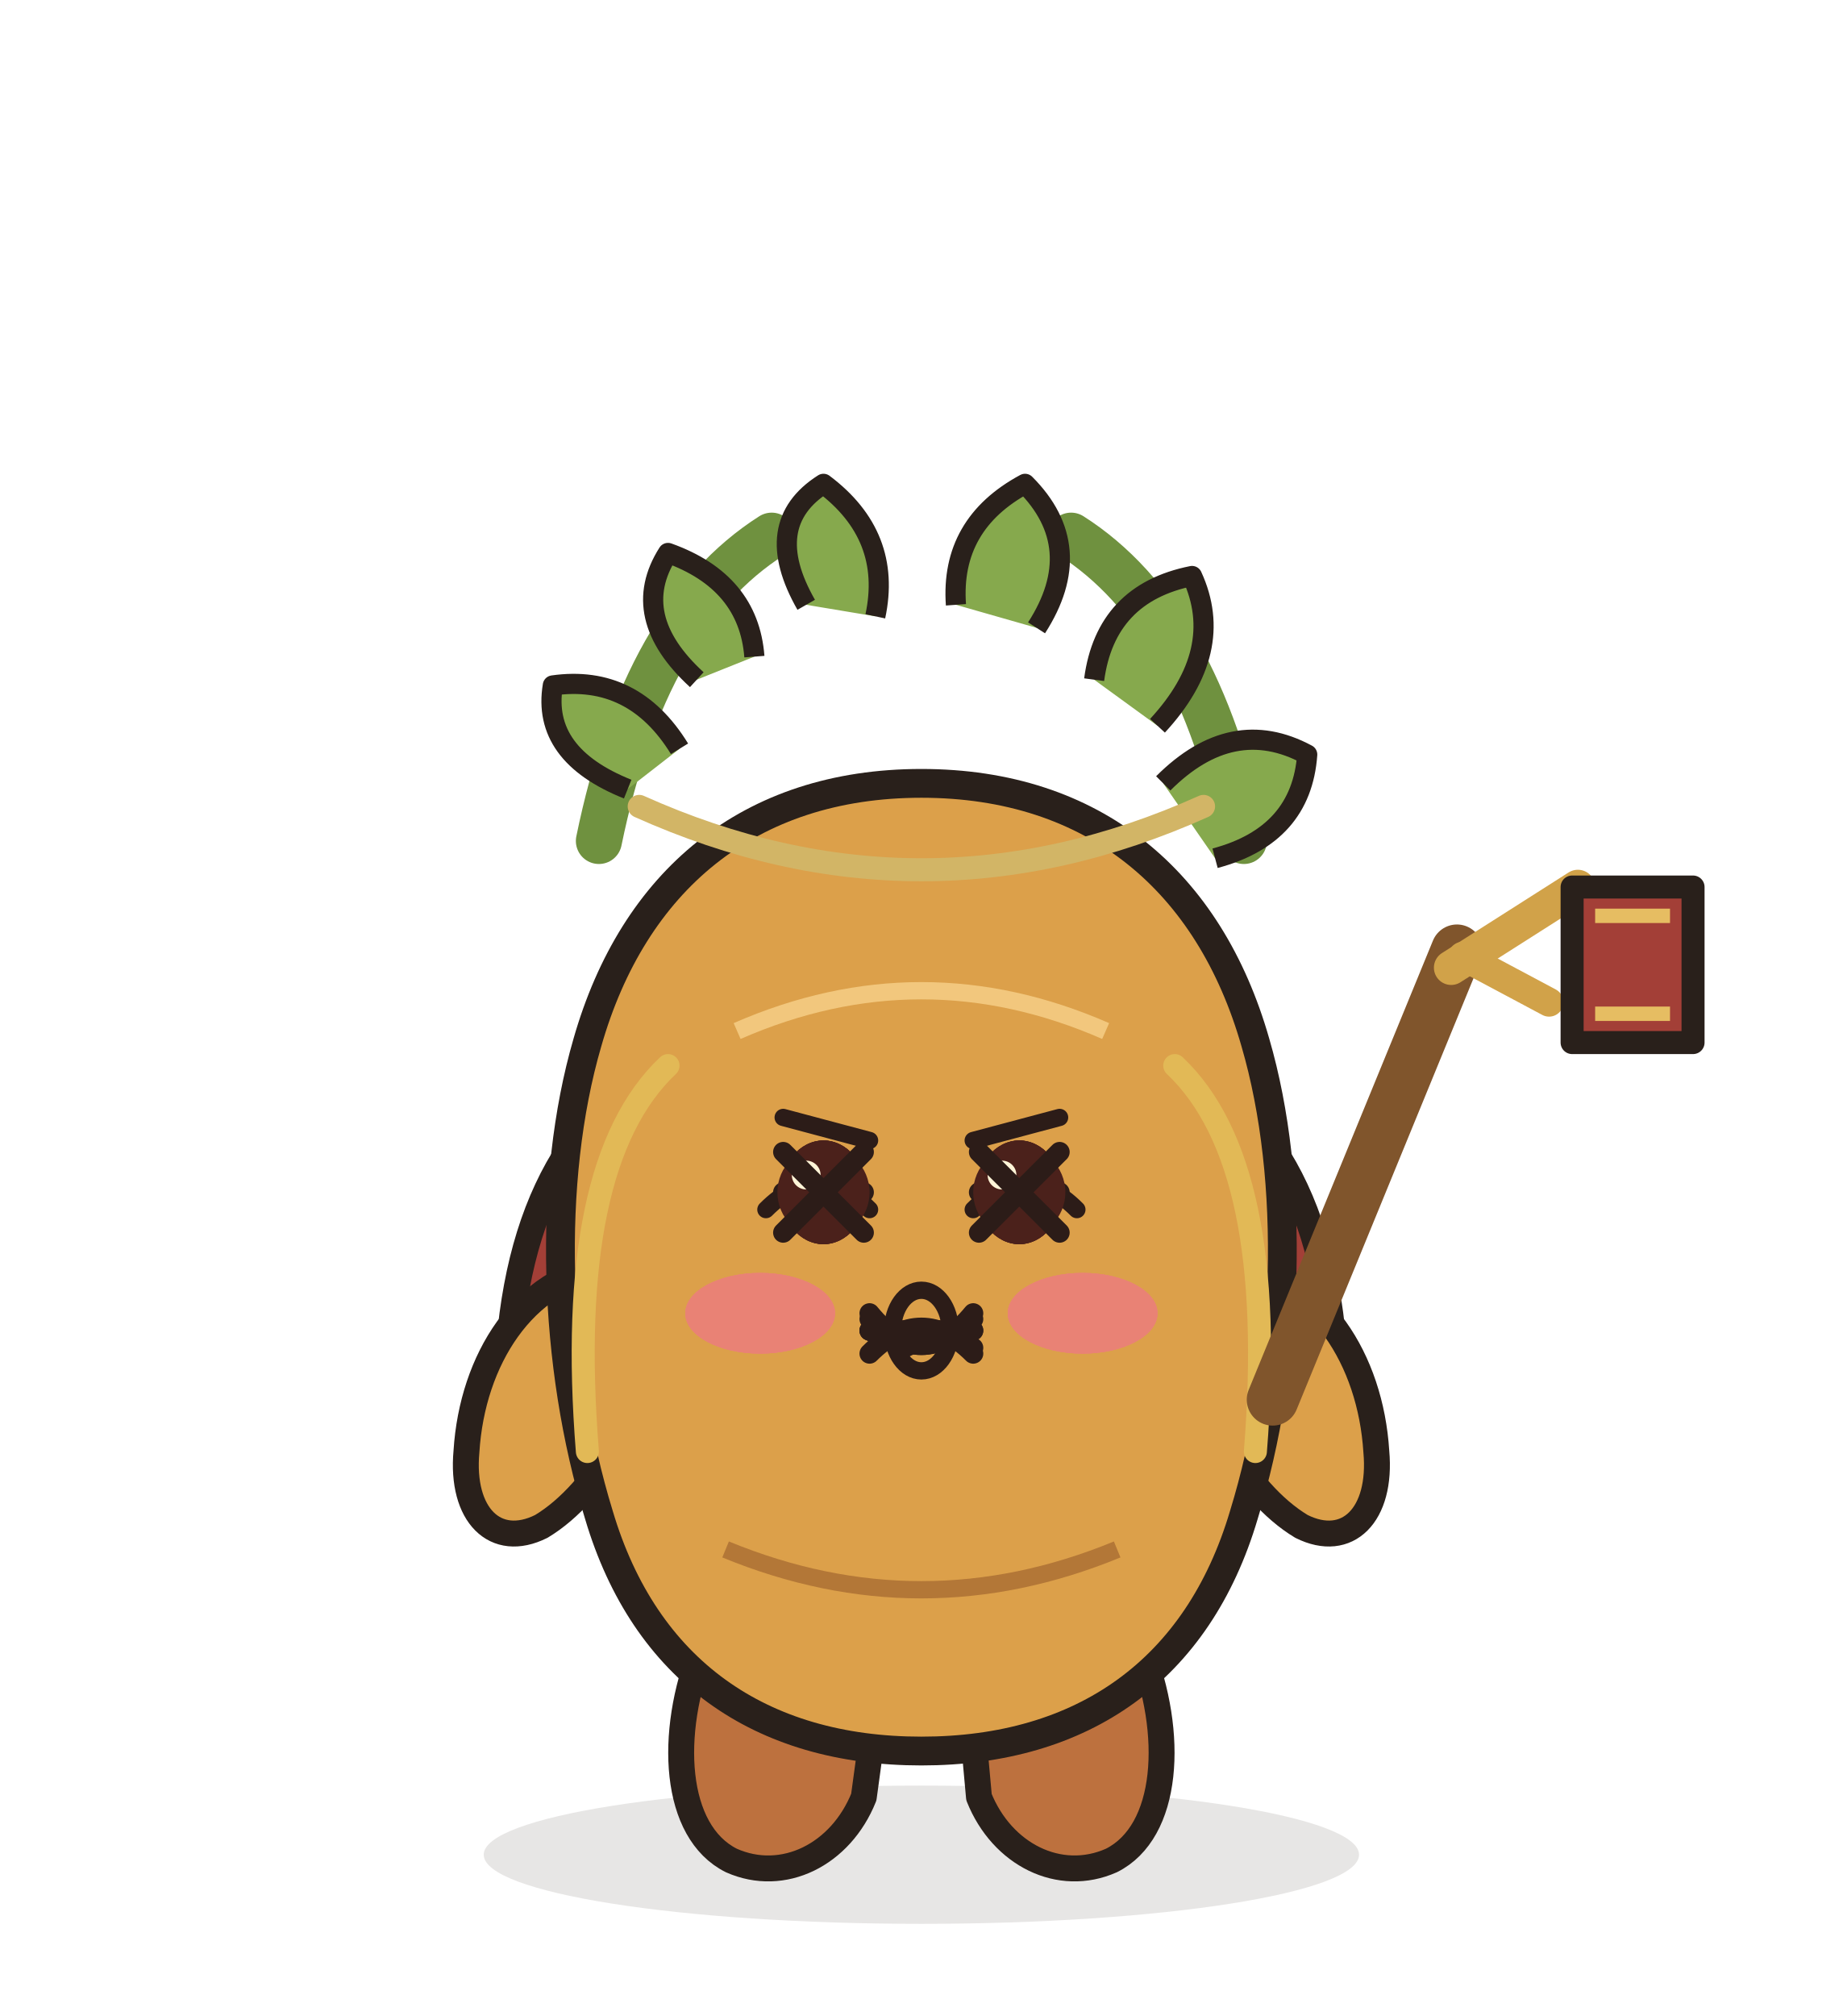
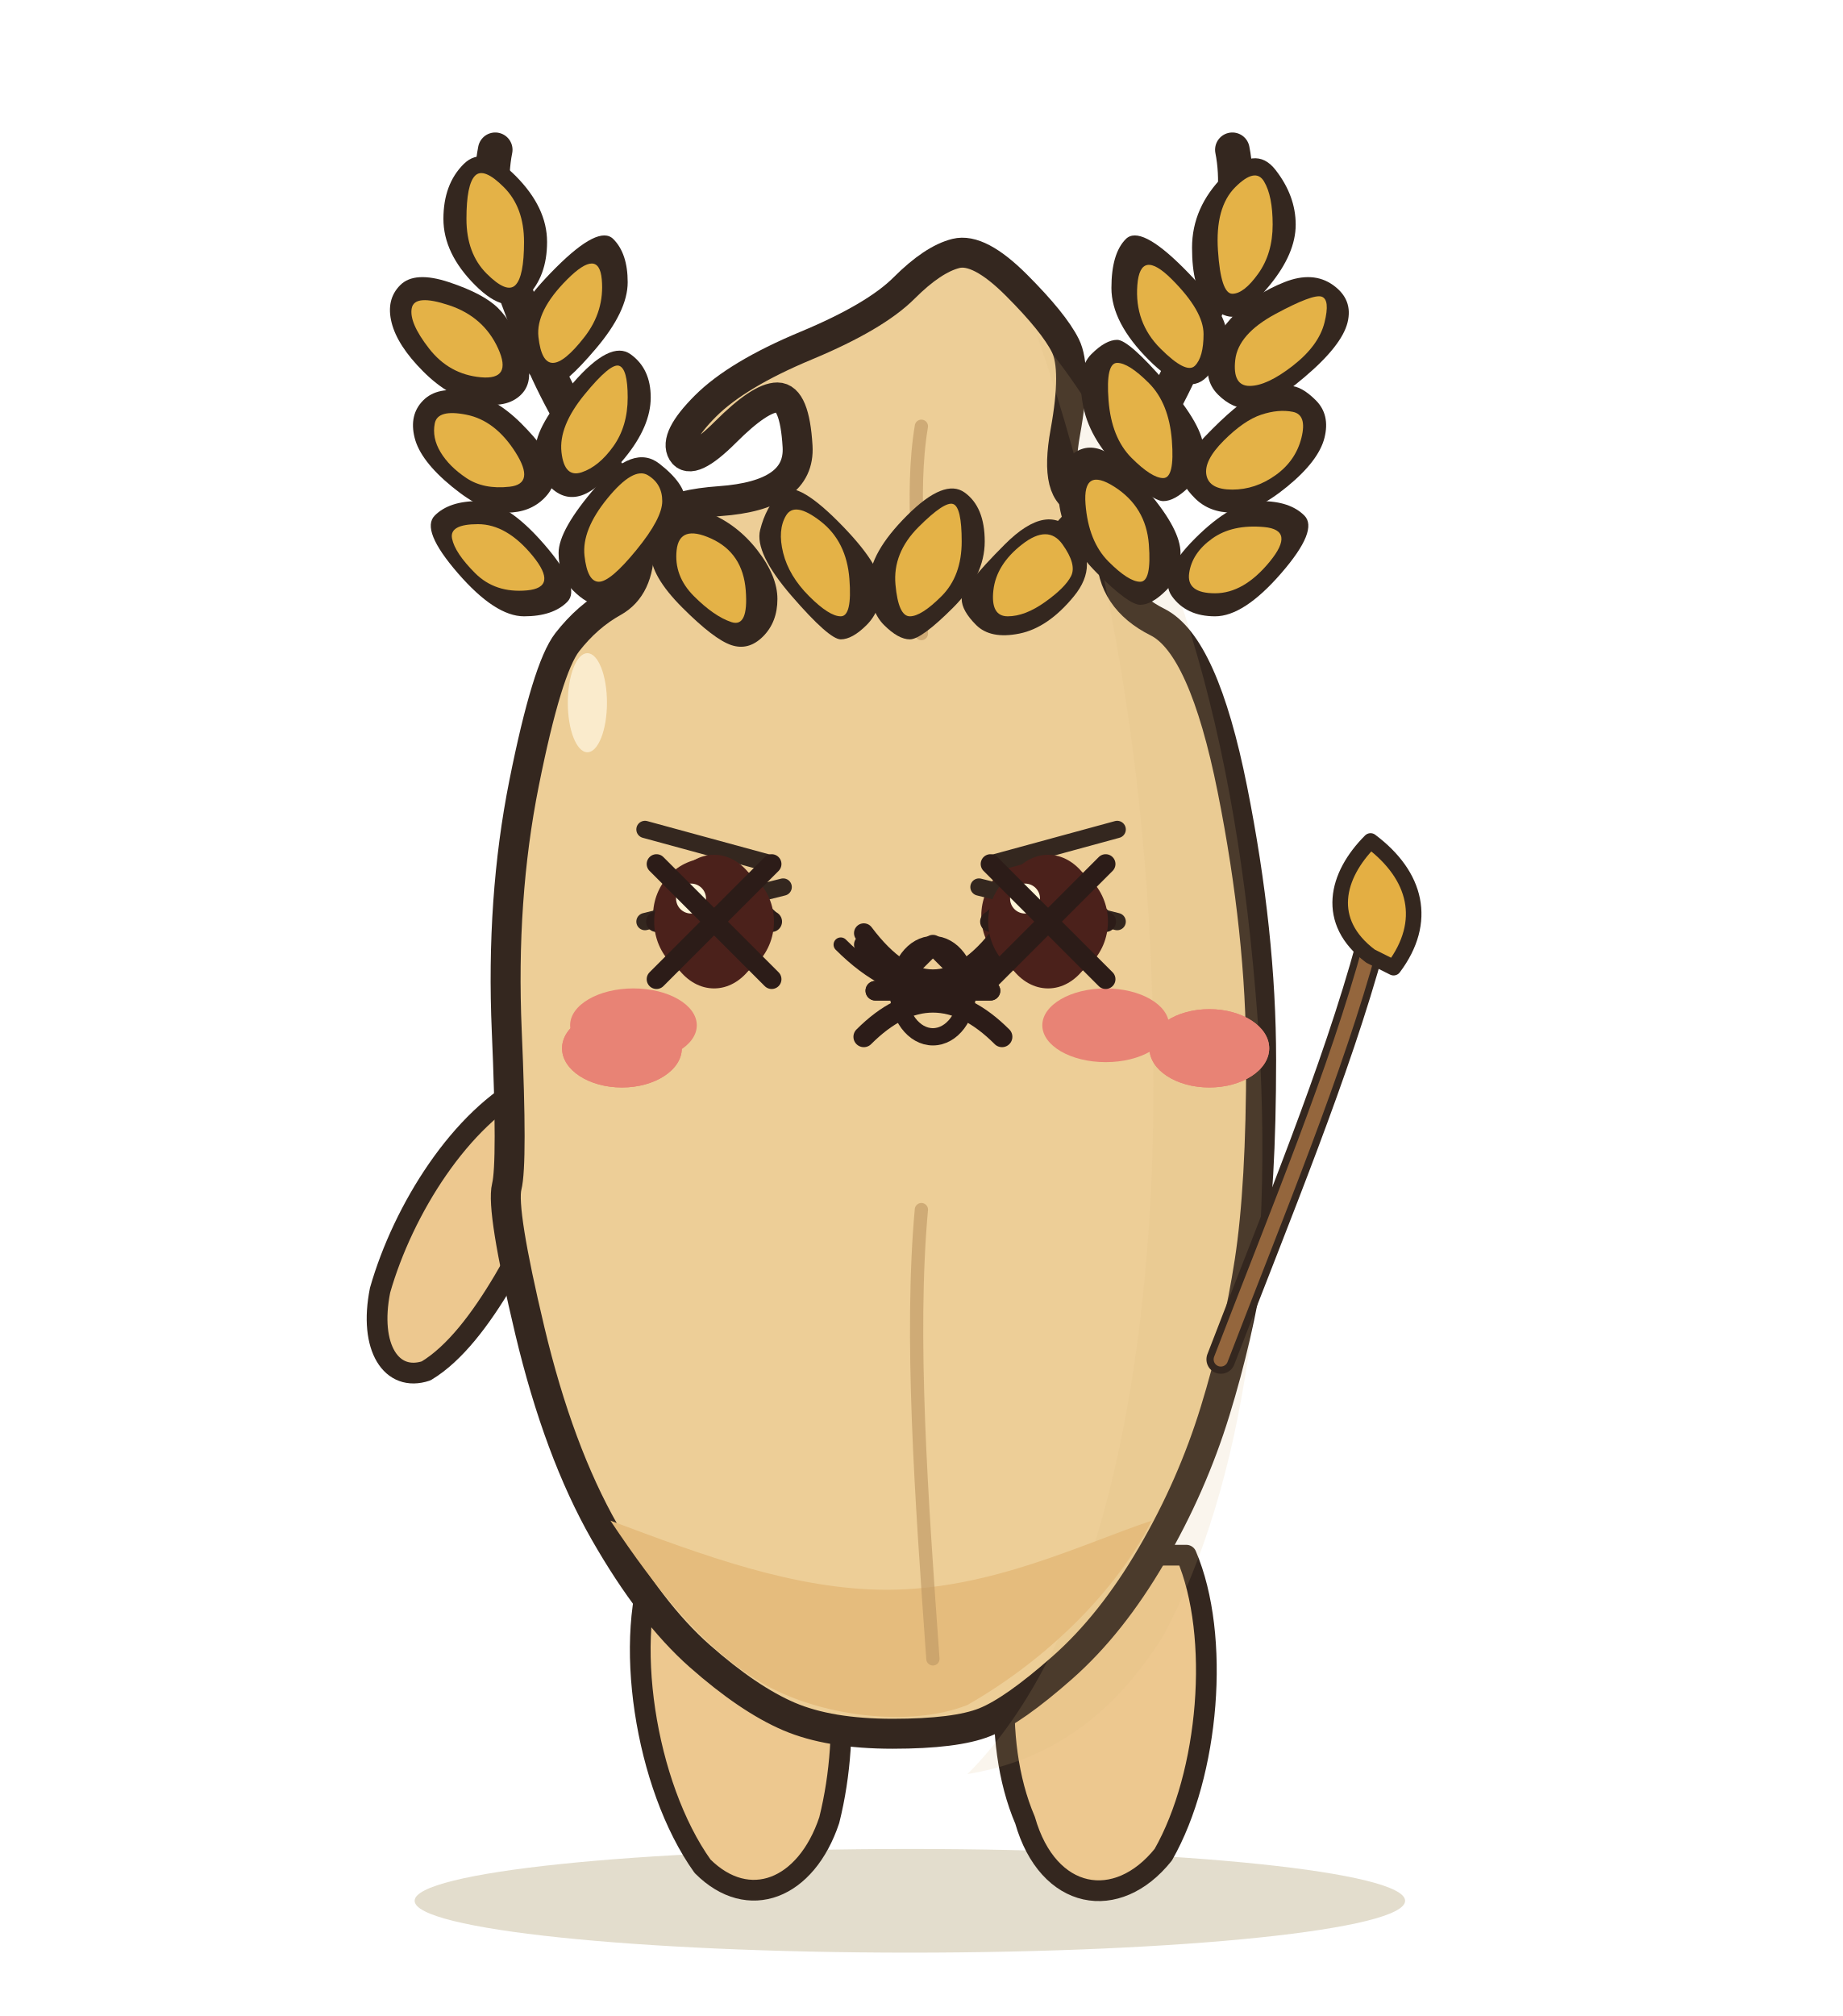
<svg xmlns="http://www.w3.org/2000/svg" width="320" height="350" viewBox="0 0 320 350">
  <g id="body">
-     <ellipse id="wheat-ground-ellipse-01" cx="160" cy="322" rx="76" ry="12" fill="#34291f" opacity=".12" />
-     <g id="body-art">
-       <path id="wheat-body-path-01" d="M116 184 Q88 199 88 244 Q100 263 120 257 L133 223 Z" fill="#a33f37" stroke="#29201b" stroke-width="4.5" stroke-linejoin="round" />
-       <path id="wheat-body-path-02" d="M204 184 Q232 199 232 244 Q220 263 200 257 L187 223 Z" fill="#a33f37" stroke="#29201b" stroke-width="4.5" stroke-linejoin="round" />
-       <path id="wheat-body-path-03" d="M122 286 C116 301 117 318 127 323 C136 327 146 322 150 312 L153 290 Z" fill="#bd713e" stroke="#29201b" stroke-width="4.5" stroke-linejoin="round" />
-       <path id="wheat-body-path-04" d="M168 290 L170 312 C174 322 184 327 193 323 C203 318 204 301 198 286 Z" fill="#bd713e" stroke="#29201b" stroke-width="4.5" stroke-linejoin="round" />
-       <path id="wheat-body-path-05" d="M105 220 C91 222 82 236 81 252 C80 263 86 269 94 265 C104 259 112 244 114 232 Z" fill="#dca04a" stroke="#29201b" stroke-width="4.5" stroke-linejoin="round" />
-       <path id="wheat-body-path-06" d="M215 220 C229 222 238 236 239 252 C240 263 234 269 226 265 C216 259 208 244 206 232 Z" fill="#dca04a" stroke="#29201b" stroke-width="4.5" stroke-linejoin="round" />
-       <path id="wheat-body-path-07" d="M160 136 C190 136 210 153 218 181 C225 205 224 237 216 263 C208 290 188 304 160 304 C132 304 112 290 104 263 C96 237 95 205 102 181 C110 153 130 136 160 136 Z" fill="#dca04a" stroke="#29201b" stroke-width="5" stroke-linejoin="round" />
-       <path id="wheat-body-path-08" d="M126 269 Q160 283 194 269" fill="none" stroke="#a96d32" stroke-width="3" opacity=".8" />
-       <path id="wheat-body-path-09" d="M128 179 Q160 165 192 179" fill="none" stroke="#f7d18a" stroke-width="3" opacity=".8" />
-       <path id="wheat-body-path-10" d="M116 185 Q98 202 102 252" fill="none" stroke="#e2b956" stroke-width="4" stroke-linecap="round" />
-       <path id="wheat-body-path-11" d="M204 185 Q222 202 218 252" fill="none" stroke="#e2b956" stroke-width="4" stroke-linecap="round" />
+     <g id="wheat-original-pixel-trace" transform="translate(160 -92) scale(2) translate(-380 0)">
+       <ellipse id="wheat-ground-shadow" cx="379" cy="211" rx="43" ry="4.5" fill="#bcae88" opacity=".42" />
+       <path id="wheat-foot-left" d="M357 181 C354 188 356 201 361 208 C365 212 370 210 372 204 C374 196 373 187 370 181 Z" fill="#edc88f" stroke="#34271f" stroke-width="1.8" stroke-linejoin="round" />
+       <path id="wheat-foot-right" d="M390 181 C387 187 386 197 389 204 C391 211 397 212 401 207 C405 200 406 188 403 181 Z" fill="#edc88f" stroke="#34271f" stroke-width="1.8" stroke-linejoin="round" />
+       <path id="wheat-arm-left" d="M346 140 C340 143 335 151 333 158 C332 163 334 166 337 165 C342 162 346 153 349 147 Z" fill="#edc88f" stroke="#34271f" stroke-width="1.8" stroke-linejoin="round" />
+       <path id="wheat-grain-outline" d="M 383.00 68.00 Q 385.00 67.50 388.25 70.75 Q 391.50 74.00 392.50 76.00 Q 393.50 78.00 392.50 83.50 Q 391.50 89.00 394.00 89.50 Q 396.50 90.00 396.50 94.00 Q 396.50 98.00 400.50 100.00 Q 404.50 102.00 407.00 114.50 Q 409.50 127.00 409.50 138.00 Q 409.50 149.00 408.50 155.50 Q 407.50 162.00 405.50 168.50 Q 403.50 175.00 400.00 181.00 Q 396.50 187.00 392.25 190.75 Q 388.00 194.50 385.50 195.50 Q 383.00 196.50 377.50 196.50 Q 372.00 196.50 368.50 195.00 Q 365.00 193.50 360.75 189.75 Q 356.50 186.00 352.50 179.00 Q 348.50 172.00 346.00 161.50 Q 343.50 151.00 344.00 149.00 Q 344.50 147.00 344.00 135.50 Q 343.50 124.00 345.50 114.00 Q 347.50 104.00 349.25 101.75 Q 351.00 99.50 353.25 98.25 Q 355.50 97.00 355.50 93.50 Q 355.50 90.00 362.50 89.50 Q 369.50 89.00 369.25 84.75 Q 369.00 80.50 367.50 80.50 Q 366.00 80.50 363.00 83.50 Q 360.00 86.50 359.25 85.25 Q 358.50 84.00 361.25 81.25 Q 364.00 78.50 370.00 76.00 Q 376.00 73.50 378.50 71.00 Q 381.00 68.50 383.00 68.00 Z" fill="#edce97" stroke="#34271f" stroke-width="2.6" stroke-linejoin="round" />
+       <path id="wheat-grain-right-shade" d="M390 75 C401 88 407 108 409 132 C411 155 408 175 401 188 C396 196 390 199 384 200 C394 190 399 171 400 148 C401 120 397 95 390 75 Z" fill="#d8b77f" opacity=".14" />
+       <path id="wheat-grain-bottom-shade" d="M353 178 C361 181 369 184 377 184 C386 184 394 180 400 178 C397 184 391 190 384 194 C379 196 371 195 366 192 C361 189 357 184 353 178 Z" fill="#e5bc7d" />
+       <path id="wheat-grain-central-crease" d="M380 83 C379 89 380 96 380 101 M380 151 C379 162 380 176 381 190" fill="none" stroke="#bd9662" stroke-width="1.15" stroke-linecap="round" opacity=".62" />
+       <ellipse id="wheat-grain-highlight" cx="351" cy="107" rx="1.7" ry="4.3" fill="#fff6e1" opacity=".72" />
      <g id="face-neutral">
-         <ellipse id="wheat-face-neutral-ellipse-01" cx="132" cy="228" rx="13" ry="7" fill="#e98275" />
-         <ellipse id="wheat-face-neutral-ellipse-02" cx="188" cy="228" rx="13" ry="7" fill="#e98275" />
-         <ellipse id="wheat-face-neutral-ellipse-03" cx="143" cy="207" rx="7.5" ry="9" fill="#4b211b" />
-         <ellipse id="wheat-face-neutral-ellipse-04" cx="177" cy="207" rx="7.5" ry="9" fill="#4b211b" />
-         <path id="wheat-face-neutral-path-01" d="M151 229 Q160 238 169 229" fill="none" stroke="#2c1c18" stroke-width="3.5" stroke-linecap="round" />
+         <ellipse id="wheat-neutral-blush-left" cx="355" cy="135" rx="5.5" ry="3.2" fill="#e88375" />
+         <ellipse id="wheat-neutral-blush-right" cx="396" cy="135" rx="5.5" ry="3.2" fill="#e88375" />
+         <ellipse id="wheat-neutral-eye-left" cx="361.5" cy="125.5" rx="4.8" ry="5" fill="#4b211b" />
+         <ellipse id="wheat-neutral-eye-right" cx="390" cy="125.5" rx="4.8" ry="5" fill="#4b211b" />
+         <path id="wheat-neutral-mouth" d="M373 128 Q381 136 389 128" fill="none" stroke="#2c1c18" stroke-width="1.25" stroke-linecap="round" />
      </g>
      <g id="face-happy">
-         <path id="wheat-face-happy-path-01" d="M133 210 Q142 201 151 210 M169 210 Q178 201 187 210" fill="none" stroke="#2c1c18" stroke-width="3" stroke-linecap="round" />
-         <path id="wheat-face-happy-path-02" d="M151 228 Q160 239 169 228" fill="none" stroke="#2c1c18" stroke-width="3.5" stroke-linecap="round" />
-         <ellipse id="wheat-face-happy-ellipse-01" cx="132" cy="228" rx="13" ry="7" fill="#e98275" />
-         <ellipse id="wheat-face-happy-ellipse-02" cx="188" cy="228" rx="13" ry="7" fill="#e98275" />
+         <path id="wheat-happy-eye-left" d="M357 126 Q362 121 367 126" fill="none" stroke="#2c1c18" stroke-width="1.7" stroke-linecap="round" />
+         <path id="wheat-happy-eye-right" d="M386 126 Q391 121 396 126" fill="none" stroke="#2c1c18" stroke-width="1.7" stroke-linecap="round" />
+         <path id="wheat-happy-mouth" d="M375 127 Q381 135 387 127" fill="none" stroke="#2c1c18" stroke-width="1.7" stroke-linecap="round" />
+         <ellipse id="wheat-happy-blush-left" cx="354" cy="137" rx="5.2" ry="3.4" fill="#e88375" />
+         <ellipse id="wheat-happy-blush-right" cx="405" cy="137" rx="5.2" ry="3.4" fill="#e88375" />
      </g>
      <g id="face-focused">
-         <ellipse id="wheat-face-focused-ellipse-01" cx="143" cy="207" rx="7.5" ry="9" fill="#4b211b" />
-         <ellipse id="wheat-face-focused-ellipse-02" cx="177" cy="207" rx="7.5" ry="9" fill="#4b211b" />
-         <path id="wheat-face-focused-path-01" d="M151 231 L169 231" fill="none" stroke="#2c1c18" stroke-width="3.5" stroke-linecap="round" />
-         <path id="wheat-face-focused-path-02" d="M136 194 L151 198 M169 198 L184 194" fill="none" stroke="#2c1c18" stroke-width="3" stroke-linecap="round" />
+         <ellipse id="wheat-focused-eye-left" cx="362" cy="126" rx="4.2" ry="5.1" fill="#4b211b" />
+         <ellipse id="wheat-focused-eye-right" cx="391" cy="126" rx="4.2" ry="5.1" fill="#4b211b" />
+         <path id="wheat-focused-brows" d="M356 118 L367 121 M386 121 L397 118" fill="none" stroke="#34271f" stroke-width="1.5" stroke-linecap="round" />
+         <path id="wheat-focused-mouth" d="M376 132 L386 132" fill="none" stroke="#2c1c18" stroke-width="1.7" stroke-linecap="round" />
      </g>
      <g id="face-attack">
-         <ellipse id="wheat-face-attack-ellipse-01" cx="143" cy="207" rx="6.5" ry="9" fill="#4b211b" />
-         <ellipse id="wheat-face-attack-ellipse-02" cx="177" cy="207" rx="6.5" ry="9" fill="#4b211b" />
-         <path id="wheat-face-attack-path-01" d="M151 231 L157 234 L163 231 L169 234" fill="none" stroke="#2c1c18" stroke-width="3.5" stroke-linecap="round" stroke-linejoin="round" />
+         <ellipse id="wheat-attack-eye-left" cx="362" cy="126" rx="4.4" ry="5.8" fill="#4b211b" />
+         <ellipse id="wheat-attack-eye-right" cx="391" cy="126" rx="4.4" ry="5.8" fill="#4b211b" />
+         <path id="wheat-attack-brows" d="M356 126 L368 123 M385 123 L397 126" fill="none" stroke="#34271f" stroke-width="1.5" stroke-linecap="round" />
+         <path id="wheat-attack-mouth" d="M375 128 L378 131 L381 128 L384 131 L387 128" fill="none" stroke="#2c1c18" stroke-width="1.7" stroke-linejoin="round" stroke-linecap="round" />
      </g>
      <g id="face-surprised">
-         <ellipse id="wheat-face-surprised-ellipse-01" cx="143" cy="207" rx="7.5" ry="9" fill="#4b211b" />
-         <ellipse id="wheat-face-surprised-ellipse-02" cx="177" cy="207" rx="7.5" ry="9" fill="#4b211b" />
-         <ellipse id="wheat-face-surprised-ellipse-03" cx="160" cy="231" rx="5" ry="7" fill="none" stroke="#2c1c18" stroke-width="3" />
+         <ellipse id="wheat-surprised-eye-left" cx="362" cy="126" rx="4.2" ry="5.1" fill="#4b211b" />
+         <ellipse id="wheat-surprised-eye-right" cx="391" cy="126" rx="4.2" ry="5.1" fill="#4b211b" />
+         <ellipse id="wheat-surprised-mouth" cx="381" cy="132" rx="3" ry="4" fill="none" stroke="#2c1c18" stroke-width="1.5" />
      </g>
      <g id="face-hurt">
-         <path id="wheat-face-hurt-path-01" d="M136 207 L150 207 M170 207 L184 207" fill="none" stroke="#2c1c18" stroke-width="3.5" stroke-linecap="round" />
-         <path id="wheat-face-hurt-path-02" d="M151 235 Q160 226 169 235" fill="none" stroke="#2c1c18" stroke-width="3.5" stroke-linecap="round" />
-         <ellipse id="wheat-face-hurt-ellipse-01" cx="132" cy="228" rx="13" ry="7" fill="#e98275" />
-         <ellipse id="wheat-face-hurt-ellipse-02" cx="188" cy="228" rx="13" ry="7" fill="#e98275" />
+         <path id="wheat-hurt-eye-left" d="M357 126 L367 126 M386 126 L396 126" fill="none" stroke="#2c1c18" stroke-width="1.8" stroke-linecap="round" />
+         <path id="wheat-hurt-mouth" d="M375 136 Q381 130 387 136" fill="none" stroke="#2c1c18" stroke-width="1.8" stroke-linecap="round" />
+         <ellipse id="wheat-hurt-blush-left" cx="354" cy="137" rx="5.2" ry="3.4" fill="#e88375" />
+         <ellipse id="wheat-hurt-blush-right" cx="405" cy="137" rx="5.2" ry="3.4" fill="#e88375" />
      </g>
      <g id="face-hungry">
-         <circle id="wheat-face-hungry-circle-01" cx="143" cy="207" r="8" fill="#4b211b" />
-         <circle id="wheat-face-hungry-circle-02" cx="177" cy="207" r="8" fill="#4b211b" />
-         <circle id="wheat-face-hungry-circle-03" cx="140" cy="204" r="2.5" fill="#fff5d8" />
-         <circle id="wheat-face-hungry-circle-04" cx="174" cy="204" r="2.5" fill="#fff5d8" />
-         <path id="wheat-face-hungry-path-01" d="M156 231 Q160 236 164 231" fill="none" stroke="#2c1c18" stroke-width="3" stroke-linecap="round" />
+         <circle id="wheat-hungry-eye-left" cx="362" cy="126" r="5.2" fill="#4b211b" />
+         <circle id="wheat-hungry-eye-right" cx="391" cy="126" r="5.2" fill="#4b211b" />
+         <circle id="wheat-hungry-glint-left" cx="360" cy="124" r="1.3" fill="#fff5d8" />
+         <circle id="wheat-hungry-glint-right" cx="389" cy="124" r="1.3" fill="#fff5d8" />
+         <path id="wheat-hungry-mouth" d="M377 130 Q381 134 385 130" fill="none" stroke="#2c1c18" stroke-width="1.6" stroke-linecap="round" />
      </g>
      <g id="face-dead">
-         <path id="wheat-face-dead-path-01" d="M136 200 L150 214 M150 200 L136 214 M170 200 L184 214 M184 200 L170 214" fill="none" stroke="#2c1c18" stroke-width="3.5" stroke-linecap="round" />
-         <path id="wheat-face-dead-path-02" d="M151 231 L169 231" fill="none" stroke="#2c1c18" stroke-width="3.5" stroke-linecap="round" />
+         <path id="wheat-dead-eyes" d="M357 121 L367 131 M367 121 L357 131 M386 121 L396 131 M396 121 L386 131" fill="none" stroke="#2c1c18" stroke-width="1.7" stroke-linecap="round" />
+         <path id="wheat-dead-mouth" d="M376 132 L386 132" fill="none" stroke="#2c1c18" stroke-width="1.7" stroke-linecap="round" />
      </g>
    </g>
  </g>
  <g id="laurel-crown">
-     <path id="wheat-laurel-crown-path-01" d="M104 146 Q112 107 134 93 M216 146 Q208 107 186 93" fill="none" stroke="#6f913f" stroke-width="8" stroke-linecap="round" />
-     <path id="wheat-laurel-crown-path-02" d="M109 137 Q94 131 96 119 Q110 117 118 130 M121 118 Q109 107 116 96 Q130 101 131 114 M140 105 Q132 91 143 84 Q155 93 152 107 M166 105 Q165 91 178 84 Q189 95 180 109 M190 118 Q192 103 207 100 Q213 113 201 126 M202 136 Q214 124 227 131 Q226 145 211 149" fill="#86a94d" stroke="#29201b" stroke-width="3.5" stroke-linejoin="round" />
-     <path id="wheat-laurel-crown-path-03" d="M111 140 Q160 162 209 140" fill="none" stroke="#d2b566" stroke-width="4" stroke-linecap="round" />
+     <g id="wheat-ear-pixel-trace" transform="translate(160 -92) scale(2) translate(-380 0)">
+       <path id="wheat-crown-stem-left" d="M362 97 C355 91 350 84 347 77 C344 70 342 64 343 59" fill="none" stroke="#34271f" stroke-width="3.0" stroke-linecap="round" />
+       <path id="wheat-crown-stem-right" d="M388 97 C395 91 400 84 403 77 C406 70 408 64 407 59" fill="none" stroke="#34271f" stroke-width="3.0" stroke-linecap="round" />
+       <path id="wheat-ear-outline-left-top" d="M 340.25 60.25 Q 342.00 58.50 344.75 61.25 Q 347.50 64.00 347.50 67.00 Q 347.50 70.00 345.75 71.75 Q 344.00 73.50 341.25 70.75 Q 338.50 68.00 338.50 65.00 Q 338.50 62.00 340.25 60.25 Z" fill="#34271f" />
+       <path id="wheat-ear-outline-left-upper" d="M 348.25 69.25 Q 352.00 65.50 353.25 66.75 Q 354.50 68.00 354.50 70.50 Q 354.50 73.00 351.75 76.25 Q 349.00 79.50 348.00 79.50 Q 347.00 79.50 345.75 78.25 Q 344.50 77.00 344.50 75.00 Q 344.50 73.00 348.25 69.25 Z" fill="#34271f" />
+       <path id="wheat-ear-outline-left-mid" d="M 334.75 70.75 Q 336.00 69.50 339.00 70.50 Q 342.00 71.50 343.25 72.75 Q 344.50 74.00 345.50 76.50 Q 346.50 79.00 345.25 80.25 Q 344.00 81.50 341.50 81.00 Q 339.00 80.50 336.75 78.25 Q 334.50 76.00 334.00 74.00 Q 333.50 72.00 334.75 70.75 Z" fill="#34271f" />
+       <path id="wheat-ear-outline-left-lower" d="M 349.75 79.25 Q 353.00 75.50 354.75 76.75 Q 356.50 78.00 356.50 80.50 Q 356.50 83.00 354.25 85.75 Q 352.00 88.50 350.50 89.00 Q 349.00 89.50 347.75 88.25 Q 346.50 87.00 346.50 85.00 Q 346.50 83.00 349.75 79.25 Z" fill="#34271f" />
+       <path id="wheat-ear-outline-left-inner" d="M 336.75 80.75 Q 338.00 79.50 340.50 80.00 Q 343.00 80.50 345.25 82.75 Q 347.50 85.00 348.00 86.50 Q 348.50 88.00 347.25 89.25 Q 346.00 90.50 344.00 90.50 Q 342.00 90.50 339.25 88.25 Q 336.50 86.00 336.00 84.00 Q 335.50 82.00 336.75 80.75 Z" fill="#34271f" />
+       <path id="wheat-ear-outline-left-06" d="M 351.75 88.25 Q 355.00 84.50 357.25 86.25 Q 359.50 88.00 359.50 89.50 Q 359.50 91.00 356.25 94.75 Q 353.00 98.50 352.00 98.50 Q 351.00 98.50 349.75 97.25 Q 348.50 96.00 348.50 94.00 Q 348.50 92.00 351.75 88.25 Z" fill="#34271f" />
+       <path id="wheat-ear-outline-left-07" d="M 337.75 90.75 Q 339.00 89.50 341.50 89.50 Q 344.00 89.50 347.25 93.25 Q 350.50 97.00 349.25 98.25 Q 348.00 99.50 345.50 99.50 Q 343.00 99.50 339.75 95.75 Q 336.50 92.00 337.75 90.75 Z" fill="#34271f" />
+       <path id="wheat-ear-outline-right-top" d="M 406.25 61.25 Q 409.00 58.50 410.75 60.75 Q 412.50 63.00 412.50 65.50 Q 412.50 68.00 410.25 70.75 Q 408.00 73.50 407.00 73.50 Q 406.00 73.50 404.75 72.25 Q 403.50 71.00 403.50 67.50 Q 403.50 64.00 406.25 61.25 Z" fill="#34271f" />
+       <path id="wheat-ear-outline-right-upper" d="M 397.75 66.75 Q 399.00 65.50 402.75 69.25 Q 406.50 73.00 406.50 75.00 Q 406.50 77.00 404.75 78.75 Q 403.00 80.50 399.75 77.25 Q 396.50 74.00 396.50 71.00 Q 396.50 68.00 397.75 66.75 Z" fill="#34271f" />
+       <path id="wheat-ear-outline-right-mid" d="M 411.50 70.50 Q 414.00 69.50 415.75 70.75 Q 417.50 72.00 417.00 74.00 Q 416.50 76.00 413.25 78.75 Q 410.00 81.50 408.50 81.50 Q 407.00 81.50 405.75 80.25 Q 404.50 79.00 405.00 77.00 Q 405.50 75.00 407.25 73.25 Q 409.00 71.50 411.50 70.50 Z" fill="#34271f" />
+       <path id="wheat-ear-outline-right-lower" d="M 394.75 76.75 Q 396.00 75.50 397.00 75.50 Q 398.00 75.50 401.25 79.25 Q 404.50 83.00 404.50 85.00 Q 404.50 87.00 403.25 88.25 Q 402.00 89.50 401.00 89.50 Q 400.00 89.50 397.25 86.75 Q 394.50 84.00 394.00 81.00 Q 393.50 78.00 394.75 76.75 Z" fill="#34271f" />
+       <path id="wheat-ear-outline-right-inner" d="M 409.50 80.00 Q 411.00 79.50 412.00 79.50 Q 413.00 79.50 414.25 80.75 Q 415.50 82.00 415.00 84.00 Q 414.50 86.00 411.75 88.25 Q 409.00 90.50 407.00 90.50 Q 405.00 90.50 403.75 89.25 Q 402.50 88.00 402.50 87.00 Q 402.50 86.00 405.25 83.25 Q 408.00 80.50 409.50 80.00 Z" fill="#34271f" />
+       <path id="wheat-ear-outline-right-06" d="M 392.75 85.75 Q 394.00 84.50 395.50 85.00 Q 397.00 85.50 399.75 88.75 Q 402.50 92.00 402.50 94.00 Q 402.50 96.00 401.25 97.25 Q 400.00 98.50 399.00 98.50 Q 398.00 98.50 395.25 95.75 Q 392.50 93.00 392.00 90.00 Q 391.50 87.00 392.75 85.75 Z" fill="#34271f" />
+       <path id="wheat-ear-outline-right-07" d="M 403.75 92.75 Q 407.00 89.50 409.50 89.50 Q 412.00 89.50 413.25 90.75 Q 414.50 92.00 411.25 95.75 Q 408.00 99.50 405.50 99.50 Q 403.00 99.50 401.75 97.75 Q 400.50 96.00 403.75 92.75 Z" fill="#34271f" />
+       <path id="wheat-ear-outline-front-left-outer" d="M 357.75 90.75 Q 359.00 89.50 361.50 90.50 Q 364.00 91.50 365.75 93.75 Q 367.50 96.00 367.50 98.00 Q 367.50 100.00 366.25 101.25 Q 365.00 102.50 363.50 102.00 Q 362.00 101.50 359.25 98.75 Q 356.50 96.00 356.50 94.00 Q 356.50 92.00 357.75 90.75 Z" fill="#34271f" />
+       <path id="wheat-ear-outline-front-left" d="M 367.75 88.75 Q 369.00 87.50 372.75 91.25 Q 376.50 95.00 376.50 97.00 Q 376.50 99.00 375.25 100.25 Q 374.00 101.50 373.00 101.50 Q 372.00 101.50 368.75 97.75 Q 365.50 94.00 366.00 92.00 Q 366.50 90.00 367.75 88.75 Z" fill="#34271f" />
+       <path id="wheat-ear-outline-front-middle" d="M 378.75 90.75 Q 382.00 87.50 383.75 88.75 Q 385.50 90.00 385.50 93.00 Q 385.50 96.00 382.75 98.75 Q 380.00 101.50 379.00 101.50 Q 378.00 101.50 376.75 100.25 Q 375.50 99.00 375.50 96.50 Q 375.50 94.00 378.75 90.75 Z" fill="#34271f" />
+       <path id="wheat-ear-outline-front-right" d="M 387.25 93.25 Q 391.00 89.50 393.25 92.25 Q 395.50 95.00 393.25 97.75 Q 391.00 100.50 388.50 101.00 Q 386.00 101.50 384.75 100.25 Q 383.50 99.00 383.50 98.00 Q 383.50 97.00 387.25 93.25 Z" fill="#34271f" />
+       <path id="wheat-ear-left-top" d="M 341.25 61.25 Q 342.00 60.50 343.75 62.25 Q 345.50 64.00 345.50 67.00 Q 345.50 70.00 344.75 70.75 Q 344.00 71.50 342.25 69.75 Q 340.50 68.00 340.50 65.00 Q 340.50 62.00 341.25 61.25 Z" fill="#e4b247" />
+       <path id="wheat-ear-left-upper" d="M 349.25 70.25 Q 352.00 67.50 352.25 70.25 Q 352.50 73.00 350.75 75.25 Q 349.00 77.50 348.00 77.50 Q 347.00 77.50 346.75 75.25 Q 346.50 73.00 349.25 70.25 Z" fill="#e4b247" />
+       <path id="wheat-ear-left-mid" d="M 335.75 72.75 Q 336.00 71.50 339.00 72.50 Q 342.00 73.50 343.25 76.25 Q 344.50 79.00 341.75 78.75 Q 339.00 78.50 337.25 76.25 Q 335.50 74.00 335.75 72.75 Z" fill="#e4b247" />
+       <path id="wheat-ear-left-lower" d="M 350.75 80.25 Q 353.00 77.50 353.75 77.75 Q 354.50 78.00 354.50 80.50 Q 354.50 83.00 353.25 84.75 Q 352.00 86.50 350.50 87.00 Q 349.00 87.50 348.75 85.25 Q 348.50 83.00 350.75 80.25 Z" fill="#e4b247" />
+       <path id="wheat-ear-left-inner" d="M 337.75 82.75 Q 338.00 81.50 340.50 82.00 Q 343.00 82.50 344.75 85.25 Q 346.50 88.00 344.25 88.25 Q 342.00 88.50 340.50 87.50 Q 339.00 86.50 338.25 85.25 Q 337.50 84.00 337.75 82.75 Z" fill="#e4b247" />
+       <path id="wheat-ear-left-06" d="M 352.75 89.25 Q 355.00 86.50 356.25 87.25 Q 357.50 88.00 357.50 89.50 Q 357.50 91.00 355.25 93.75 Q 353.00 96.50 352.00 96.50 Q 351.00 96.50 350.75 94.25 Q 350.50 92.00 352.75 89.25 Z" fill="#e4b247" />
+       <path id="wheat-ear-left-07" d="M 339.25 92.75 Q 339.00 91.50 341.50 91.50 Q 344.00 91.50 346.25 94.25 Q 348.50 97.00 345.75 97.25 Q 343.00 97.50 341.25 95.75 Q 339.50 94.00 339.25 92.75 Z" fill="#e4b247" />
+       <path id="wheat-ear-right-top" d="M 407.25 62.25 Q 409.00 60.50 409.75 61.75 Q 410.50 63.00 410.50 65.50 Q 410.50 68.00 409.25 69.75 Q 408.00 71.50 407.00 71.50 Q 406.00 71.50 405.75 67.75 Q 405.50 64.00 407.25 62.25 Z" fill="#e4b247" />
+       <path id="wheat-ear-right-upper" d="M 398.75 70.75 Q 399.00 67.50 401.75 70.25 Q 404.50 73.00 404.50 75.00 Q 404.50 77.00 403.75 77.75 Q 403.00 78.50 400.75 76.25 Q 398.50 74.00 398.75 70.75 Z" fill="#e4b247" />
+       <path id="wheat-ear-right-mid" d="M 410.75 73.25 Q 414.00 71.50 414.75 71.75 Q 415.50 72.00 415.00 74.00 Q 414.50 76.00 412.25 77.75 Q 410.00 79.50 408.50 79.50 Q 407.00 79.50 407.25 77.25 Q 407.50 75.00 410.75 73.25 Z" fill="#e4b247" />
+       <path id="wheat-ear-right-lower" d="M 396.25 80.75 Q 396.00 77.50 397.00 77.50 Q 398.00 77.50 399.75 79.25 Q 401.50 81.00 401.75 84.25 Q 402.00 87.50 401.00 87.50 Q 400.00 87.50 398.25 85.75 Q 396.50 84.00 396.25 80.75 Z" fill="#e4b247" />
+       <path id="wheat-ear-right-inner" d="M 409.50 82.00 Q 411.00 81.50 412.25 81.75 Q 413.50 82.00 413.00 84.00 Q 412.50 86.00 410.75 87.25 Q 409.00 88.50 407.00 88.50 Q 405.00 88.50 404.75 87.25 Q 404.50 86.00 406.25 84.25 Q 408.00 82.50 409.50 82.00 Z" fill="#e4b247" />
+       <path id="wheat-ear-right-06" d="M 394.25 89.75 Q 394.00 86.50 396.75 88.25 Q 399.50 90.00 399.75 93.25 Q 400.00 96.50 399.00 96.50 Q 398.00 96.50 396.25 94.75 Q 394.50 93.00 394.25 89.75 Z" fill="#e4b247" />
+       <path id="wheat-ear-right-07" d="M 405.25 92.75 Q 407.00 91.50 409.75 91.75 Q 412.50 92.00 410.25 94.75 Q 408.00 97.50 405.50 97.50 Q 403.00 97.50 403.25 95.75 Q 403.50 94.00 405.25 92.75 Z" fill="#e4b247" />
+       <path id="wheat-ear-front-left-outer" d="M 358.75 93.75 Q 359.00 91.50 361.75 92.75 Q 364.50 94.00 364.75 97.25 Q 365.00 100.50 363.50 100.00 Q 362.00 99.50 360.25 97.75 Q 358.50 96.00 358.75 93.75 Z" fill="#e4b247" />
+       <path id="wheat-ear-front-left" d="M 368.25 90.75 Q 369.00 89.50 371.25 91.25 Q 373.50 93.00 373.75 96.25 Q 374.00 99.50 373.00 99.50 Q 372.00 99.50 370.25 97.75 Q 368.50 96.00 368.00 94.00 Q 367.50 92.00 368.25 90.75 Z" fill="#e4b247" />
+       <path id="wheat-ear-front-middle" d="M 379.75 91.75 Q 382.00 89.50 382.75 89.75 Q 383.50 90.00 383.50 93.00 Q 383.50 96.00 381.75 97.75 Q 380.00 99.50 379.00 99.50 Q 378.00 99.50 377.75 96.75 Q 377.50 94.00 379.75 91.75 Z" fill="#e4b247" />
+       <path id="wheat-ear-front-right" d="M 388.75 93.25 Q 391.00 91.50 392.25 93.25 Q 393.50 95.00 393.00 96.00 Q 392.50 97.00 390.75 98.25 Q 389.00 99.50 387.50 99.50 Q 386.00 99.50 386.25 97.25 Q 386.50 95.00 388.75 93.25 Z" fill="#e4b247" />
+     </g>
  </g>
  <g id="command-baton">
-     <path id="wheat-command-baton-path-01" d="M221 243 L253 165" fill="none" stroke="#80552c" stroke-width="9" stroke-linecap="round" />
-     <path id="wheat-command-baton-path-02" d="M252 168 L274 154" fill="none" stroke="#d1a249" stroke-width="6" stroke-linecap="round" />
-     <path id="wheat-command-baton-path-03" d="M254 166 L269 174" fill="none" stroke="#d1a249" stroke-width="5" stroke-linecap="round" />
-     <path id="wheat-command-baton-path-04" d="M273 154 L294 154 L294 181 L273 181 Z" fill="#a33f37" stroke="#29201b" stroke-width="4" stroke-linejoin="round" />
-     <path id="wheat-command-baton-path-05" d="M277 159 L290 159 M277 176 L290 176" stroke="#e6bd62" stroke-width="2.5" />
+     <g id="wheat-baton-original-coordinates" transform="translate(160 -92) scale(2) translate(-380 0)">
+       <path id="wheat-baton-outline" d="M406 164 C411 151 416 139 419 128" fill="none" stroke="#34271f" stroke-width="2.5" stroke-linecap="round" />
+       <path id="wheat-baton-wood" d="M406 164 C411 151 416 139 419 128" fill="none" stroke="#94663d" stroke-width="1.25" stroke-linecap="round" />
+       <path id="wheat-baton-grain-tip" d="M419 129 C415 126 416 122 419 119 C423 122 424 126 421 130 Z" fill="#e4af43" stroke="#34271f" stroke-width="1.35" stroke-linejoin="round" />
+     </g>
  </g>
</svg>
